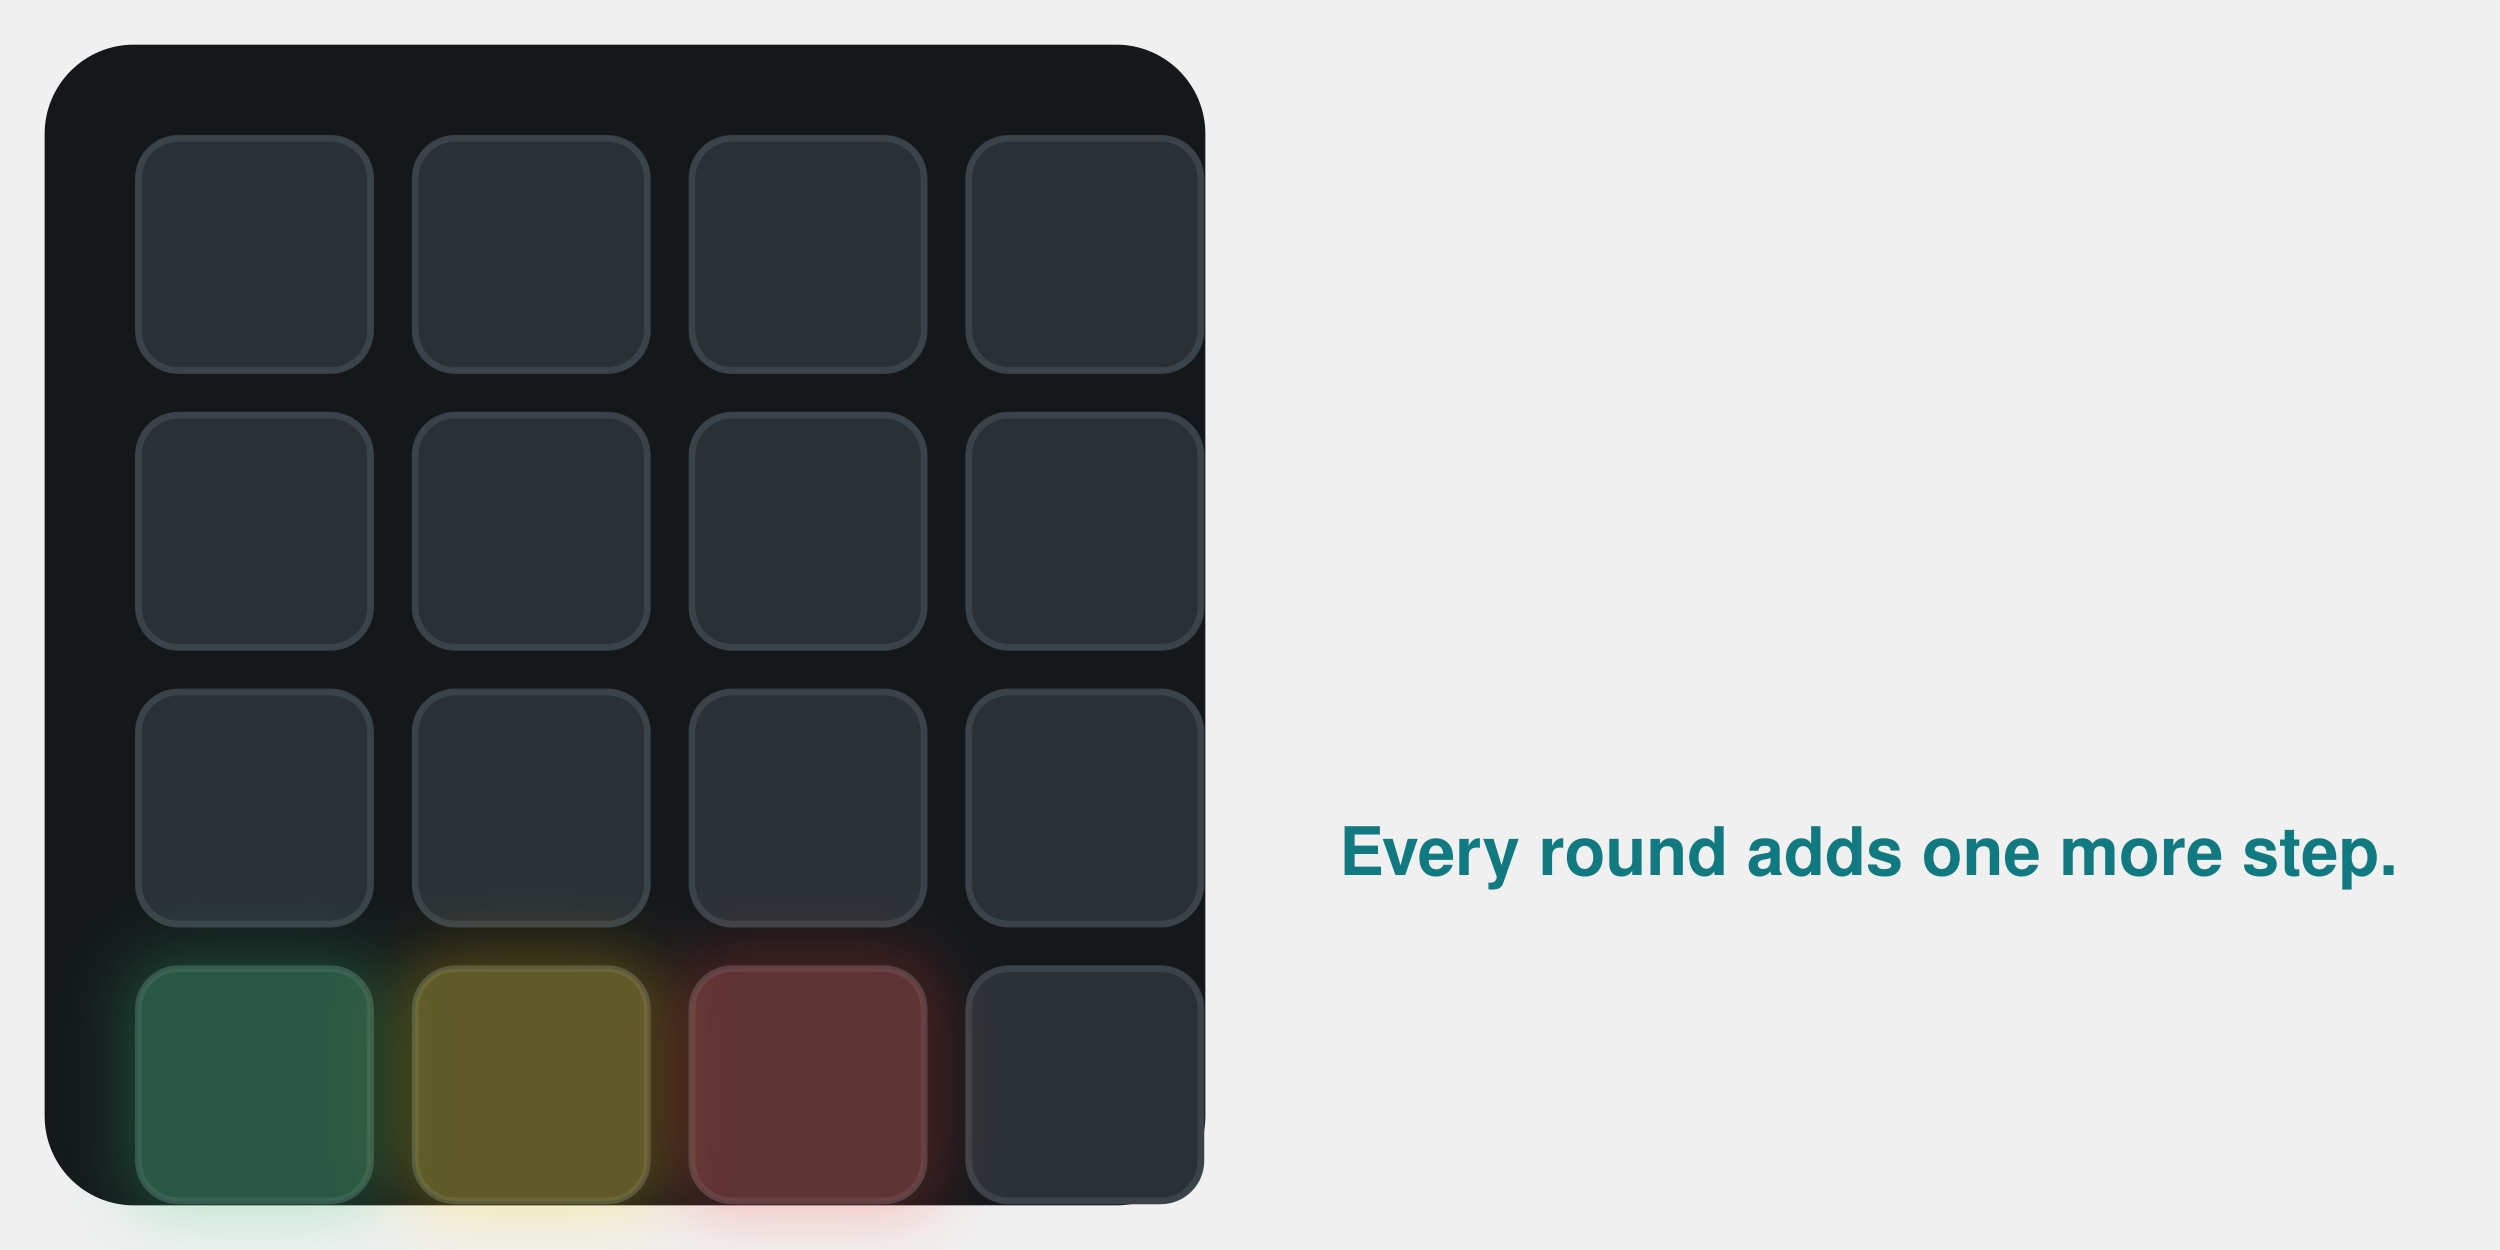
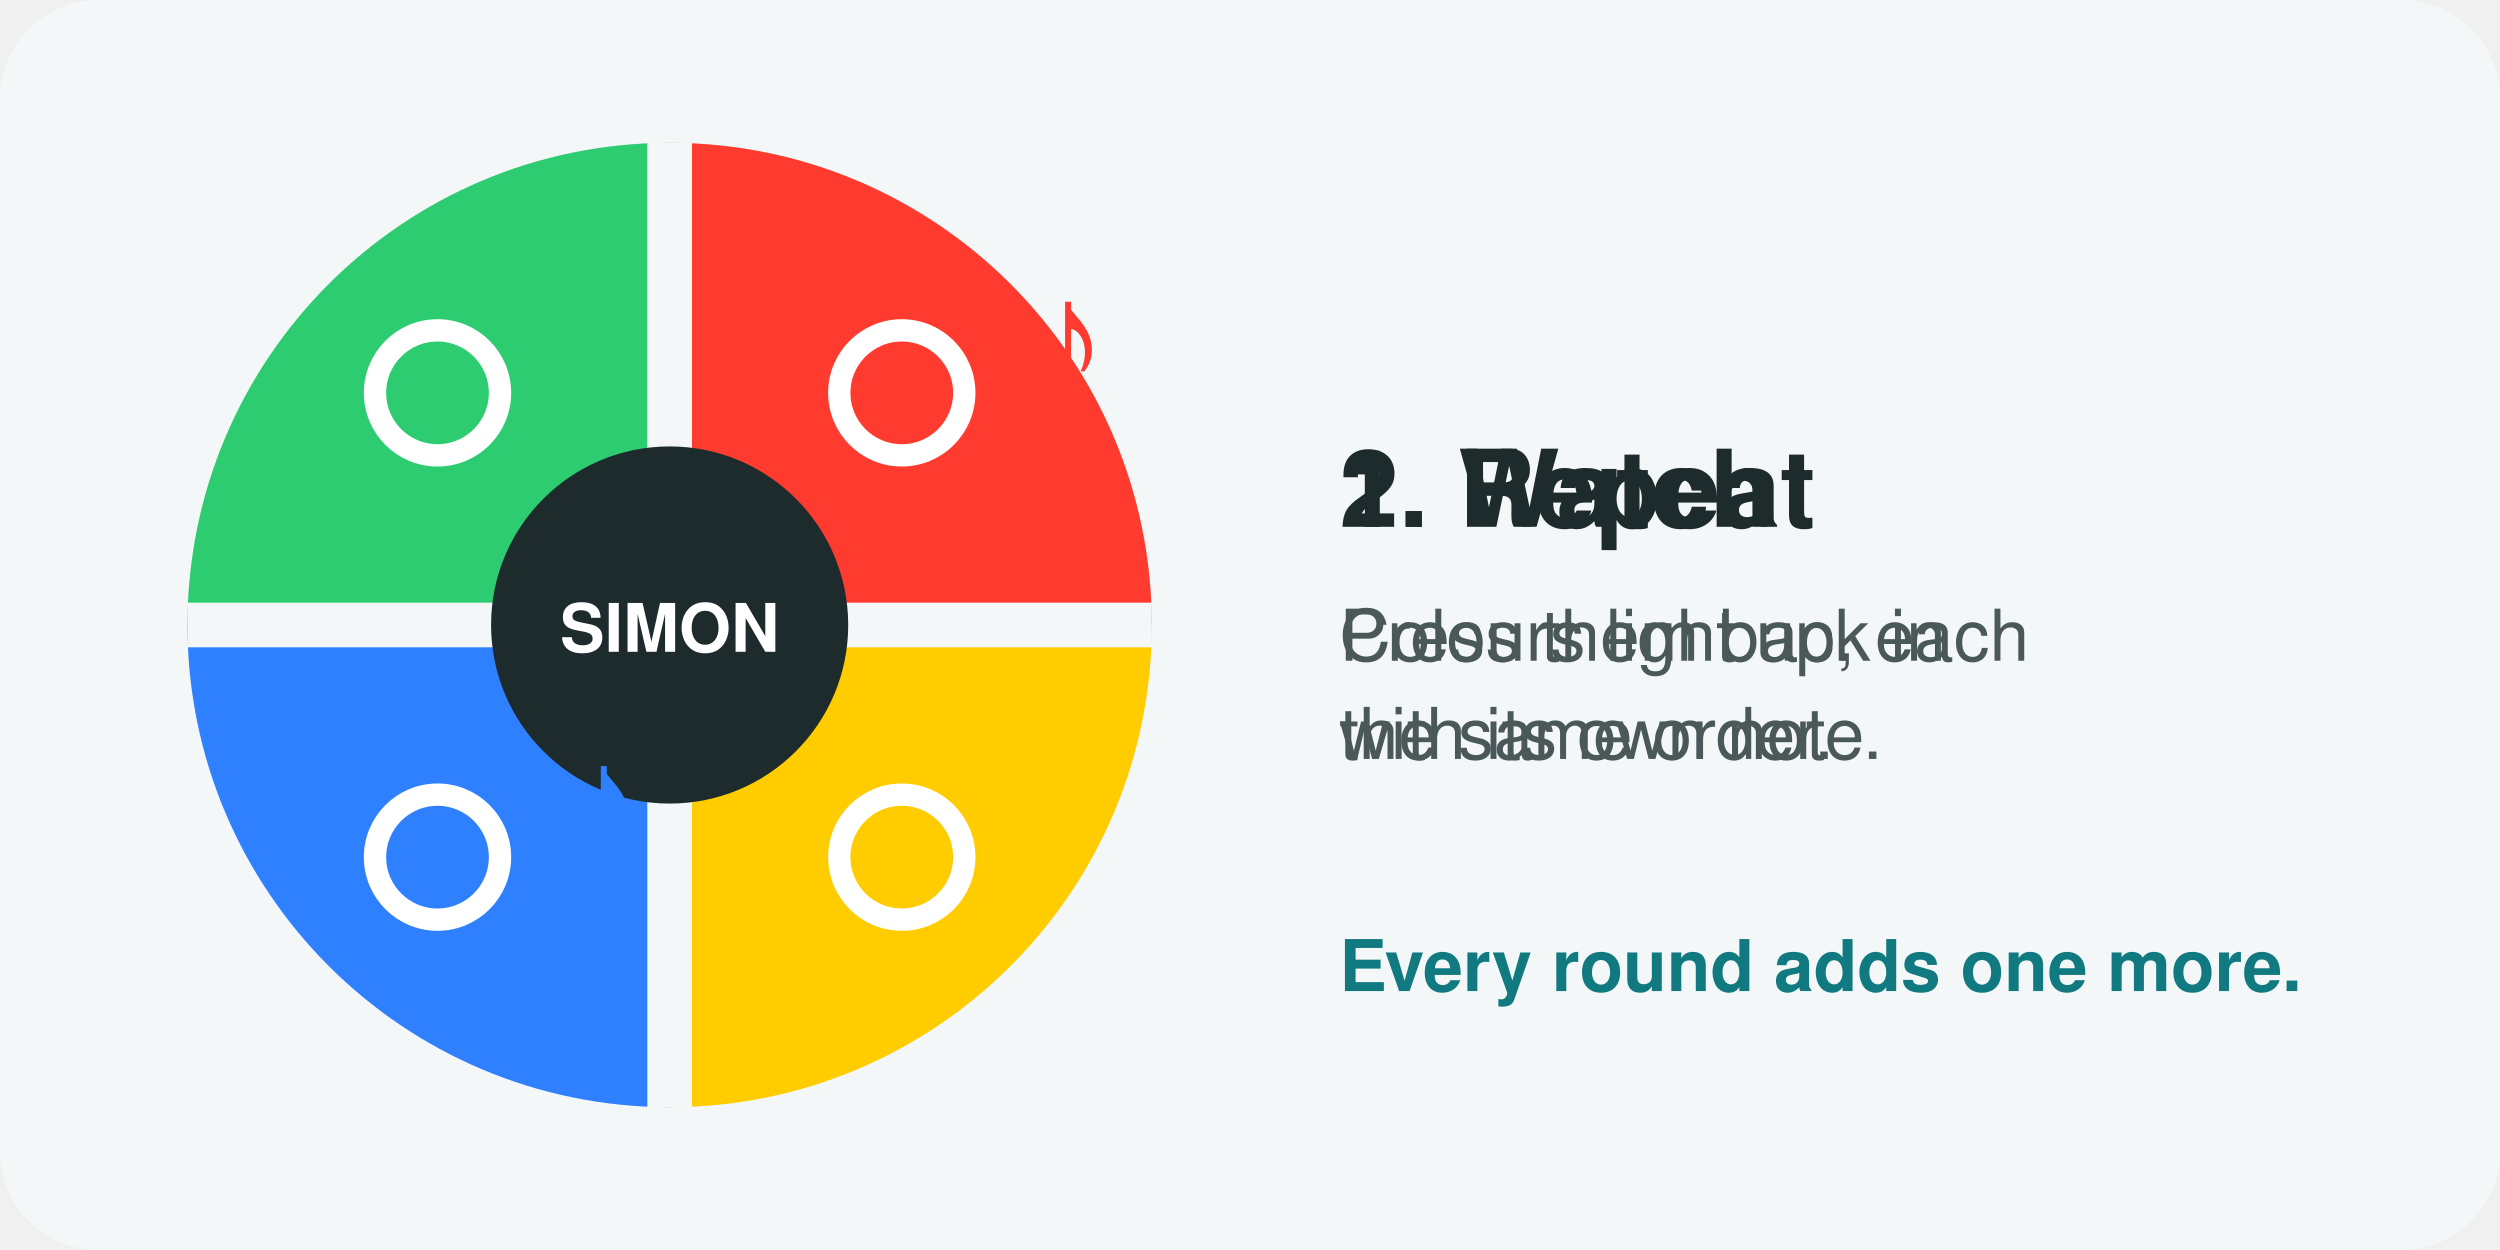
- <svg xmlns="http://www.w3.org/2000/svg" viewBox="0 0 560 280" width="560" height="280" role="img" aria-label="MemoryLights: watch the lights, then play them back">
-   <defs>
-     <filter id="glow" x="-50%" y="-50%" width="200%" height="200%">
-       <feGaussianBlur stdDeviation="7" />
-     </filter>
-   </defs>
+ <svg xmlns="http://www.w3.org/2000/svg" viewBox="0 0 560 280" width="560" height="280" role="img" aria-label="MemoryLights: watch the colours, then repeat them">
  <style>
- .cap{fill:#2a3136;stroke:#3a4349;stroke-width:1.5}
- .t1{font:700 21px -apple-system,'Segoe UI',Helvetica,Arial,sans-serif;fill:#1d2b2c}
- .t2{font:400 16px -apple-system,'Segoe UI',Helvetica,Arial,sans-serif;fill:#4a5859}
- .t3{font:700 15px -apple-system,'Segoe UI',Helvetica,Arial,sans-serif;fill:#117A80}
- .ink{stroke:#1d2b2c;fill:none} .inkf{fill:#1d2b2c} .pale{fill:#eef3f3}
+ .bg{fill:#f3f7f7} .ink{fill:#1d2b2c} .inks{stroke:#1d2b2c} .soft{fill:#5d6b6c}
+ .t1{font:800 24px -apple-system,'Segoe UI',Helvetica,Arial,sans-serif;fill:#1d2b2c} .t2{font:500 16px -apple-system,'Segoe UI',Helvetica,Arial,sans-serif;fill:#4a5859}
+ .t3{font:700 16px -apple-system,'Segoe UI',Helvetica,Arial,sans-serif;fill:#117A80} .big{font:900 30px -apple-system,'Segoe UI',Helvetica,Arial,sans-serif}
+ .fb{transform-box:fill-box}
@media (prefers-color-scheme: dark){
- .t1{fill:#e6edf3} .t2{fill:#a9b4bd} .t3{fill:#4fc3c9}
- .ink{stroke:#c9d3d9} .inkf{fill:#c9d3d9} .pale{fill:#1e2a30}}
- @keyframes a1{0.0%{opacity:0.0} 4.375%{opacity:0.0} 5.0%{opacity:1} 11.875%{opacity:1} 12.5%{opacity:0.0} 54.375%{opacity:0.0} 55.0%{opacity:1} 61.875%{opacity:1} 62.5%{opacity:0.0} 100.0%{opacity:0.0}}.a1{opacity:0.0;animation:a1 8.0s linear infinite}@keyframes a2{0.0%{opacity:0.0} 54.375%{opacity:0.0} 55.0%{opacity:1} 61.875%{opacity:1} 62.5%{opacity:0.0} 100.0%{opacity:0.0}}.a2{opacity:0.0;animation:a2 8.0s linear infinite}@keyframes a3{0.0%{opacity:0.0} 13.125%{opacity:0.0} 13.75%{opacity:1} 20.625%{opacity:1} 21.25%{opacity:0.0} 63.125%{opacity:0.0} 63.75%{opacity:1} 70.625%{opacity:1} 71.25%{opacity:0.0} 100.0%{opacity:0.0}}.a3{opacity:0.0;animation:a3 8.0s linear infinite}@keyframes a4{0.0%{opacity:0.0} 63.125%{opacity:0.0} 63.75%{opacity:1} 70.625%{opacity:1} 71.25%{opacity:0.0} 100.0%{opacity:0.0}}.a4{opacity:0.0;animation:a4 8.0s linear infinite}@keyframes a5{0.0%{opacity:0.0} 21.875%{opacity:0.0} 22.5%{opacity:1} 29.375%{opacity:1} 30.0%{opacity:0.0} 71.875%{opacity:0.0} 72.5%{opacity:1} 79.375%{opacity:1} 80.0%{opacity:0.0} 100.0%{opacity:0.0}}.a5{opacity:0.0;animation:a5 8.0s linear infinite}@keyframes a6{0.0%{opacity:0.0} 71.875%{opacity:0.0} 72.5%{opacity:1} 79.375%{opacity:1} 80.0%{opacity:0.0} 100.0%{opacity:0.0}}.a6{opacity:0.0;animation:a6 8.0s linear infinite}@keyframes a7{0.0%{opacity:0.0} 30.625%{opacity:0.0} 31.25%{opacity:1} 38.125%{opacity:1} 38.75%{opacity:0.0} 80.625%{opacity:0.0} 81.25%{opacity:1} 88.125%{opacity:1} 88.75%{opacity:0.0} 100.0%{opacity:0.0}}.a7{opacity:0.0;animation:a7 8.0s linear infinite}@keyframes a8{0.0%{opacity:0.0} 80.625%{opacity:0.0} 81.25%{opacity:1} 88.125%{opacity:1} 88.75%{opacity:0.0} 100.0%{opacity:0.0}}.a8{opacity:0.0;animation:a8 8.0s linear infinite}@keyframes a9{0.0%{opacity:0.25} 100.0%{opacity:0.25}}.a9{opacity:0.25;animation:a9 8.0s linear infinite}@keyframes a10{0.0%{opacity:0.25} 100.0%{opacity:0.25}}.a10{opacity:0.25;animation:a10 8.0s linear infinite}@keyframes a11{0.0%{opacity:0.25} 100.0%{opacity:0.25}}.a11{opacity:0.25;animation:a11 8.0s linear infinite}@keyframes a12{0.0%{opacity:1} 46.25%{opacity:1} 46.875%{opacity:0.0} 100.0%{opacity:0.0}}.a12{opacity:0.0;animation:a12 8.0s linear infinite}@keyframes a13{0.0%{opacity:0.0} 49.375%{opacity:0.0} 50.0%{opacity:1} 95.0%{opacity:1} 95.625%{opacity:0.0} 100.0%{opacity:0.0}}.a13{opacity:0.0;animation:a13 8.0s linear infinite}
+ .bg{fill:#1b2327} .ink{fill:#e6edf3} .inks{stroke:#e6edf3} .soft{fill:#a9b4bd}
+ .t1{fill:#e6edf3} .t2{fill:#a9b4bd} .t3{fill:#4fc3c9}}
+ @keyframes q0{0%{opacity:0} 4.0%{opacity:0} 5.0%{opacity:1} 11.67%{opacity:1} 12.67%{opacity:0} 54.0%{opacity:0} 55.0%{opacity:1} 61.67%{opacity:1} 62.67%{opacity:0} 100.0%{opacity:0}}.q0{animation:q0 6.0s linear infinite}@keyframes q2{0%{opacity:0} 13.17%{opacity:0} 14.17%{opacity:1} 20.83%{opacity:1} 21.83%{opacity:0} 63.17%{opacity:0} 64.17%{opacity:1} 70.83%{opacity:1} 71.83%{opacity:0} 100.0%{opacity:0}}.q2{animation:q2 6.0s linear infinite}@keyframes q1{0%{opacity:0} 22.33%{opacity:0} 23.33%{opacity:1} 30.0%{opacity:1} 31.0%{opacity:0} 72.33%{opacity:0} 73.33%{opacity:1} 80.0%{opacity:1} 81.0%{opacity:0} 100.0%{opacity:0}}.q1{animation:q1 6.0s linear infinite}@keyframes q3{0%{opacity:0} 31.5%{opacity:0} 32.5%{opacity:1} 39.17%{opacity:1} 40.17%{opacity:0} 81.5%{opacity:0} 82.5%{opacity:1} 89.17%{opacity:1} 90.17%{opacity:0} 100.0%{opacity:0}}.q3{animation:q3 6.0s linear infinite}@keyframes f0{0%{opacity:0} 54.0%{opacity:0} 55.0%{opacity:1} 61.67%{opacity:1} 62.67%{opacity:0} 100.0%{opacity:0}}.f0{animation:f0 6.0s linear infinite}@keyframes n0{0%{transform:translate(0px,0px)} 4.83%{transform:translate(0px,0px)} 5.0%{transform:translate(0px,0px)} 15.0%{transform:translate(0px,-34px)} 15.17%{transform:translate(0px,0px)} 100%{transform:translate(0px,0px)}}.n0{animation:n0 6.0s linear infinite}@keyframes no0{0%{opacity:0} 4.0%{opacity:0} 5.0%{opacity:1} 14.17%{opacity:1} 15.17%{opacity:0} 100.0%{opacity:0}}.no0{animation:no0 6.0s linear infinite}@keyframes f2{0%{opacity:0} 63.17%{opacity:0} 64.17%{opacity:1} 70.83%{opacity:1} 71.83%{opacity:0} 100.0%{opacity:0}}.f2{animation:f2 6.0s linear infinite}@keyframes n2{0%{transform:translate(0px,0px)} 14.0%{transform:translate(0px,0px)} 14.17%{transform:translate(0px,0px)} 24.17%{transform:translate(0px,-34px)} 24.33%{transform:translate(0px,0px)} 100%{transform:translate(0px,0px)}}.n2{animation:n2 6.0s linear infinite}@keyframes no2{0%{opacity:0} 13.17%{opacity:0} 14.17%{opacity:1} 23.33%{opacity:1} 24.33%{opacity:0} 100.0%{opacity:0}}.no2{animation:no2 6.0s linear infinite}@keyframes f1{0%{opacity:0} 72.33%{opacity:0} 73.33%{opacity:1} 80.0%{opacity:1} 81.0%{opacity:0} 100.0%{opacity:0}}.f1{animation:f1 6.0s linear infinite}@keyframes n1{0%{transform:translate(0px,0px)} 23.17%{transform:translate(0px,0px)} 23.33%{transform:translate(0px,0px)} 33.33%{transform:translate(0px,-34px)} 33.5%{transform:translate(0px,0px)} 100%{transform:translate(0px,0px)}}.n1{animation:n1 6.0s linear infinite}@keyframes no1{0%{opacity:0} 22.33%{opacity:0} 23.33%{opacity:1} 32.5%{opacity:1} 33.5%{opacity:0} 100.0%{opacity:0}}.no1{animation:no1 6.0s linear infinite}@keyframes f3{0%{opacity:0} 81.5%{opacity:0} 82.5%{opacity:1} 89.17%{opacity:1} 90.17%{opacity:0} 100.0%{opacity:0}}.f3{animation:f3 6.0s linear infinite}@keyframes n3{0%{transform:translate(0px,0px)} 32.33%{transform:translate(0px,0px)} 32.5%{transform:translate(0px,0px)} 42.5%{transform:translate(0px,-34px)} 42.67%{transform:translate(0px,0px)} 100%{transform:translate(0px,0px)}}.n3{animation:n3 6.0s linear infinite}@keyframes no3{0%{opacity:0} 31.5%{opacity:0} 32.5%{opacity:1} 41.67%{opacity:1} 42.67%{opacity:0} 100.0%{opacity:0}}.no3{animation:no3 6.0s linear infinite}@keyframes w1{0%{opacity:1} 50.0%{opacity:1} 51.0%{opacity:0} 100.0%{opacity:0}}.w1{animation:w1 6.0s linear infinite}@keyframes w2{0%{opacity:0} 50.67%{opacity:0} 51.67%{opacity:1} 98.33%{opacity:1} 99.33%{opacity:0} 100.0%{opacity:0}}.w2{animation:w2 6.0s linear infinite}.gap{stroke:#f3f7f7}@media (prefers-color-scheme: dark){.gap{stroke:#1b2327}}
</style>
-   <rect x="10" y="10" width="260" height="260" rx="20" fill="#14181b" />
-   <rect x="31" y="31" width="52" height="52" rx="9" class="cap" />
-   <rect x="93" y="31" width="52" height="52" rx="9" class="cap" />
-   <rect x="155" y="31" width="52" height="52" rx="9" class="cap" />
-   <rect x="217" y="31" width="52" height="52" rx="9" class="cap" />
-   <rect x="31" y="93" width="52" height="52" rx="9" class="cap" />
-   <rect x="93" y="93" width="52" height="52" rx="9" class="cap" />
-   <rect x="155" y="93" width="52" height="52" rx="9" class="cap" />
-   <rect x="217" y="93" width="52" height="52" rx="9" class="cap" />
-   <rect x="31" y="155" width="52" height="52" rx="9" class="cap" />
-   <rect x="93" y="155" width="52" height="52" rx="9" class="cap" />
-   <rect x="155" y="155" width="52" height="52" rx="9" class="cap" />
-   <rect x="217" y="155" width="52" height="52" rx="9" class="cap" />
-   <rect x="31" y="217" width="52" height="52" rx="9" class="cap" />
-   <rect x="93" y="217" width="52" height="52" rx="9" class="cap" />
-   <rect x="155" y="217" width="52" height="52" rx="9" class="cap" />
-   <rect x="217" y="217" width="52" height="52" rx="9" class="cap" />
-   <g class="a1">
-     <rect x="89" y="89" width="60" height="60" rx="12" fill="#ff7a00" filter="url(#glow)" />
-     <rect x="93" y="93" width="52" height="52" rx="9" fill="#ff7a00" />
+   <rect width="560" height="280" rx="22" class="bg" />
+   <path d="M150 140 L42.0 140.0 A108 108 0 0 1 150.0 32.0 Z" fill="#2ecc71" opacity="0.28" />
+   <path d="M150 140 L150.0 32.0 A108 108 0 0 1 258.0 140.0 Z" fill="#ff3b30" opacity="0.28" />
+   <path d="M150 140 L258.0 140.0 A108 108 0 0 1 150.0 248.0 Z" fill="#ffcc00" opacity="0.28" />
+   <path d="M150 140 L150.0 248.0 A108 108 0 0 1 42.0 140.0 Z" fill="#2f80ff" opacity="0.28" />
+   <path class="q0" d="M150 140 L42.0 140.0 A108 108 0 0 1 150.0 32.0 Z" fill="#2ecc71" />
+   <path class="q2" d="M150 140 L258.0 140.0 A108 108 0 0 1 150.0 248.0 Z" fill="#ffcc00" />
+   <path class="q1" d="M150 140 L150.0 32.0 A108 108 0 0 1 258.0 140.0 Z" fill="#ff3b30" />
+   <path class="q3" d="M150 140 L150.0 248.0 A108 108 0 0 1 42.0 140.0 Z" fill="#2f80ff" />
+   <line x1="42" y1="140" x2="258" y2="140" stroke="#f3f7f7" stroke-width="10" class="gap" />
+   <line x1="150" y1="32" x2="150" y2="248" stroke="#f3f7f7" stroke-width="10" class="gap" />
+   <circle cx="150" cy="140" r="40" fill="#1d2b2c" />
+   <text x="150" y="146" text-anchor="middle" style="font:800 15px -apple-system,'Segoe UI',Helvetica,Arial,sans-serif;fill:#fff">SIMON</text>
+   <circle class="f0" cx="98" cy="88" r="14" fill="none" stroke="#ffffff" stroke-width="5" />
+   <g class="no0">
+     <text class="n0 big" x="128" y="88" style="font:900 28px -apple-system,'Segoe UI',Helvetica,Arial,sans-serif;fill:#2ecc71">♪</text>
  </g>
-   <rect class="a2" x="96" y="96" width="46" height="46" rx="7" fill="none" stroke="#ffffff" stroke-width="4" />
-   <g class="a3">
-     <rect x="151" y="151" width="60" height="60" rx="12" fill="#00b4ff" filter="url(#glow)" />
-     <rect x="155" y="155" width="52" height="52" rx="9" fill="#00b4ff" />
+   <circle class="f2" cx="202" cy="192" r="14" fill="none" stroke="#ffffff" stroke-width="5" />
+   <g class="no2">
+     <text class="n2 big" x="232" y="192" style="font:900 28px -apple-system,'Segoe UI',Helvetica,Arial,sans-serif;fill:#ffcc00">♪</text>
  </g>
-   <rect class="a4" x="158" y="158" width="46" height="46" rx="7" fill="none" stroke="#ffffff" stroke-width="4" />
-   <g class="a5">
-     <rect x="151" y="89" width="60" height="60" rx="12" fill="#9b5cff" filter="url(#glow)" />
-     <rect x="155" y="93" width="52" height="52" rx="9" fill="#9b5cff" />
+   <circle class="f1" cx="202" cy="88" r="14" fill="none" stroke="#ffffff" stroke-width="5" />
+   <g class="no1">
+     <text class="n1 big" x="232" y="88" style="font:900 28px -apple-system,'Segoe UI',Helvetica,Arial,sans-serif;fill:#ff3b30">♪</text>
  </g>
-   <rect class="a6" x="158" y="96" width="46" height="46" rx="7" fill="none" stroke="#ffffff" stroke-width="4" />
-   <g class="a7">
-     <rect x="89" y="151" width="60" height="60" rx="12" fill="#2ecc71" filter="url(#glow)" />
-     <rect x="93" y="155" width="52" height="52" rx="9" fill="#2ecc71" />
+   <circle class="f3" cx="98" cy="192" r="14" fill="none" stroke="#ffffff" stroke-width="5" />
+   <g class="no3">
+     <text class="n3 big" x="128" y="192" style="font:900 28px -apple-system,'Segoe UI',Helvetica,Arial,sans-serif;fill:#2f80ff">♪</text>
  </g>
-   <rect class="a8" x="96" y="158" width="46" height="46" rx="7" fill="none" stroke="#ffffff" stroke-width="4" />
-   <g class="a9">
-     <rect x="27" y="213" width="60" height="60" rx="12" fill="#2ecc71" filter="url(#glow)" />
-     <rect x="31" y="217" width="52" height="52" rx="9" fill="#2ecc71" />
+   <g class="w1">
+     <text x="300" y="118" class="t1" text-anchor="start">1. Watch</text>
+     <text x="300" y="148" class="t2" text-anchor="start">Colours light up, each</text>
+     <text x="300" y="170" class="t2" text-anchor="start">with its own note.</text>
  </g>
-   <g class="a10">
-     <rect x="89" y="213" width="60" height="60" rx="12" fill="#ffd200" filter="url(#glow)" />
-     <rect x="93" y="217" width="52" height="52" rx="9" fill="#ffd200" />
+   <g class="w2">
+     <text x="300" y="118" class="t1" text-anchor="start">2. Repeat</text>
+     <text x="300" y="148" class="t2" text-anchor="start">Press them back in</text>
+     <text x="300" y="170" class="t2" text-anchor="start">the same order.</text>
  </g>
-   <g class="a11">
-     <rect x="151" y="213" width="60" height="60" rx="12" fill="#ff3b30" filter="url(#glow)" />
-     <rect x="155" y="217" width="52" height="52" rx="9" fill="#ff3b30" />
-   </g>
-   <g class="a12">
-     <text x="300" y="120" class="t1" text-anchor="start">1. Watch</text>
-     <text x="300" y="148" class="t2" text-anchor="start">The pads light up one by one.</text>
-   </g>
-   <g class="a13">
-     <text x="300" y="120" class="t1" text-anchor="start">2. Repeat</text>
-     <text x="300" y="148" class="t2" text-anchor="start">Press them in the same order.</text>
-   </g>
-   <text x="300" y="196" class="t3" text-anchor="start">Every round adds one more step.</text>
+   <text x="300" y="222" class="t3" text-anchor="start">Every round adds one more.</text>
</svg>
